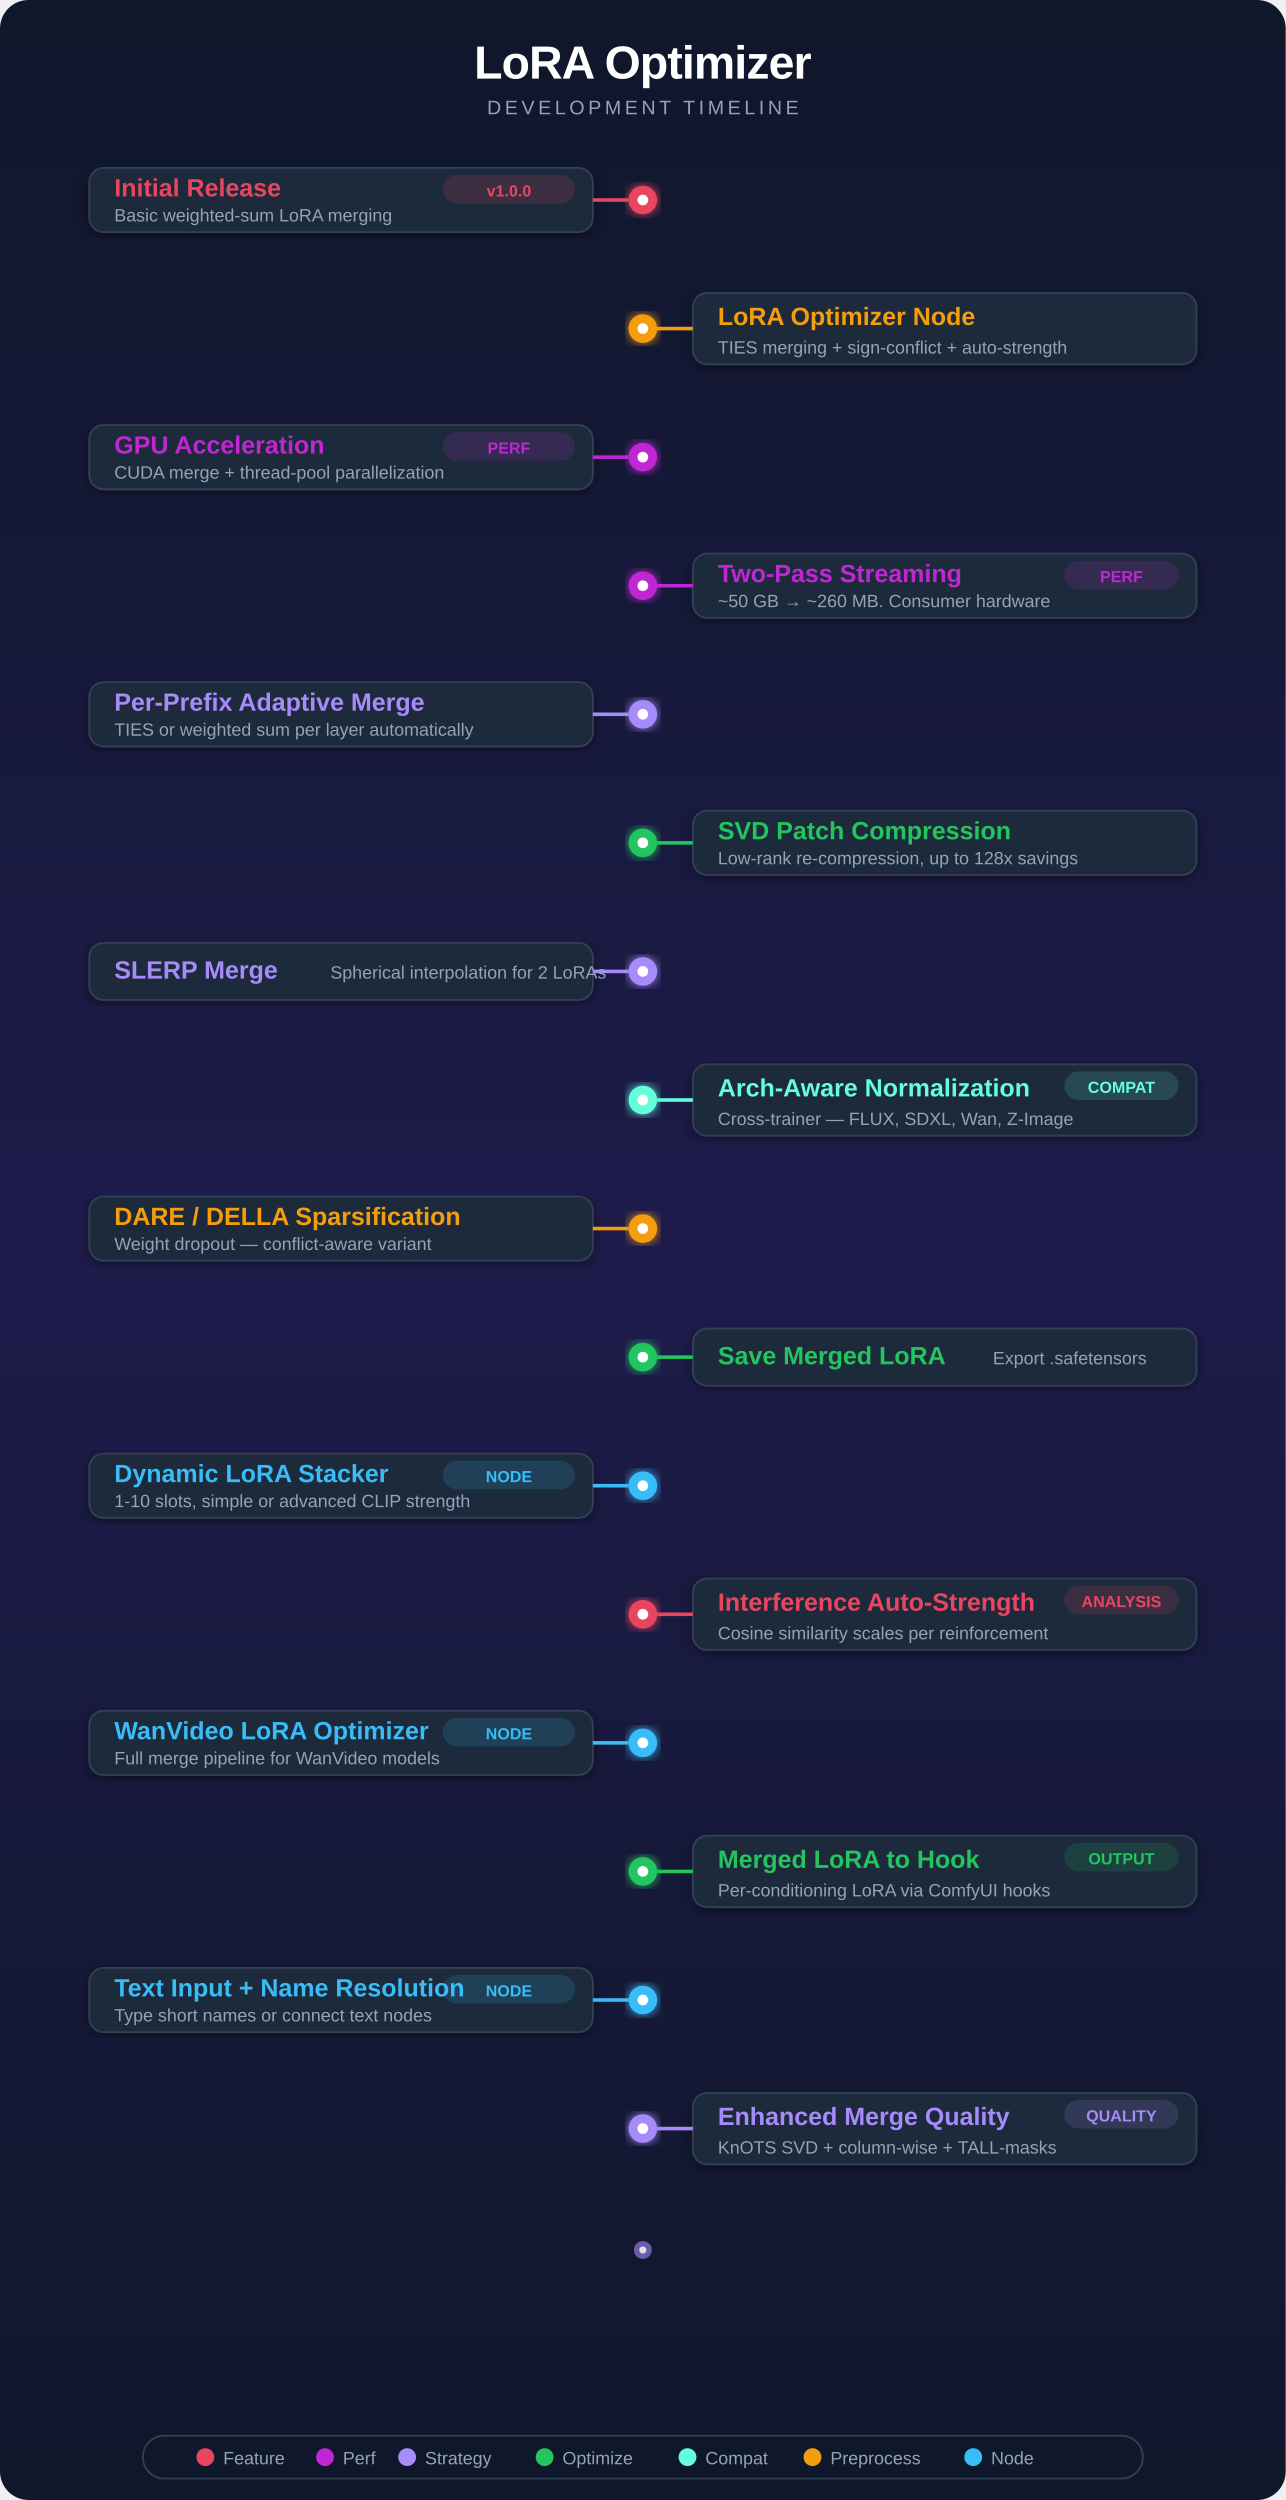
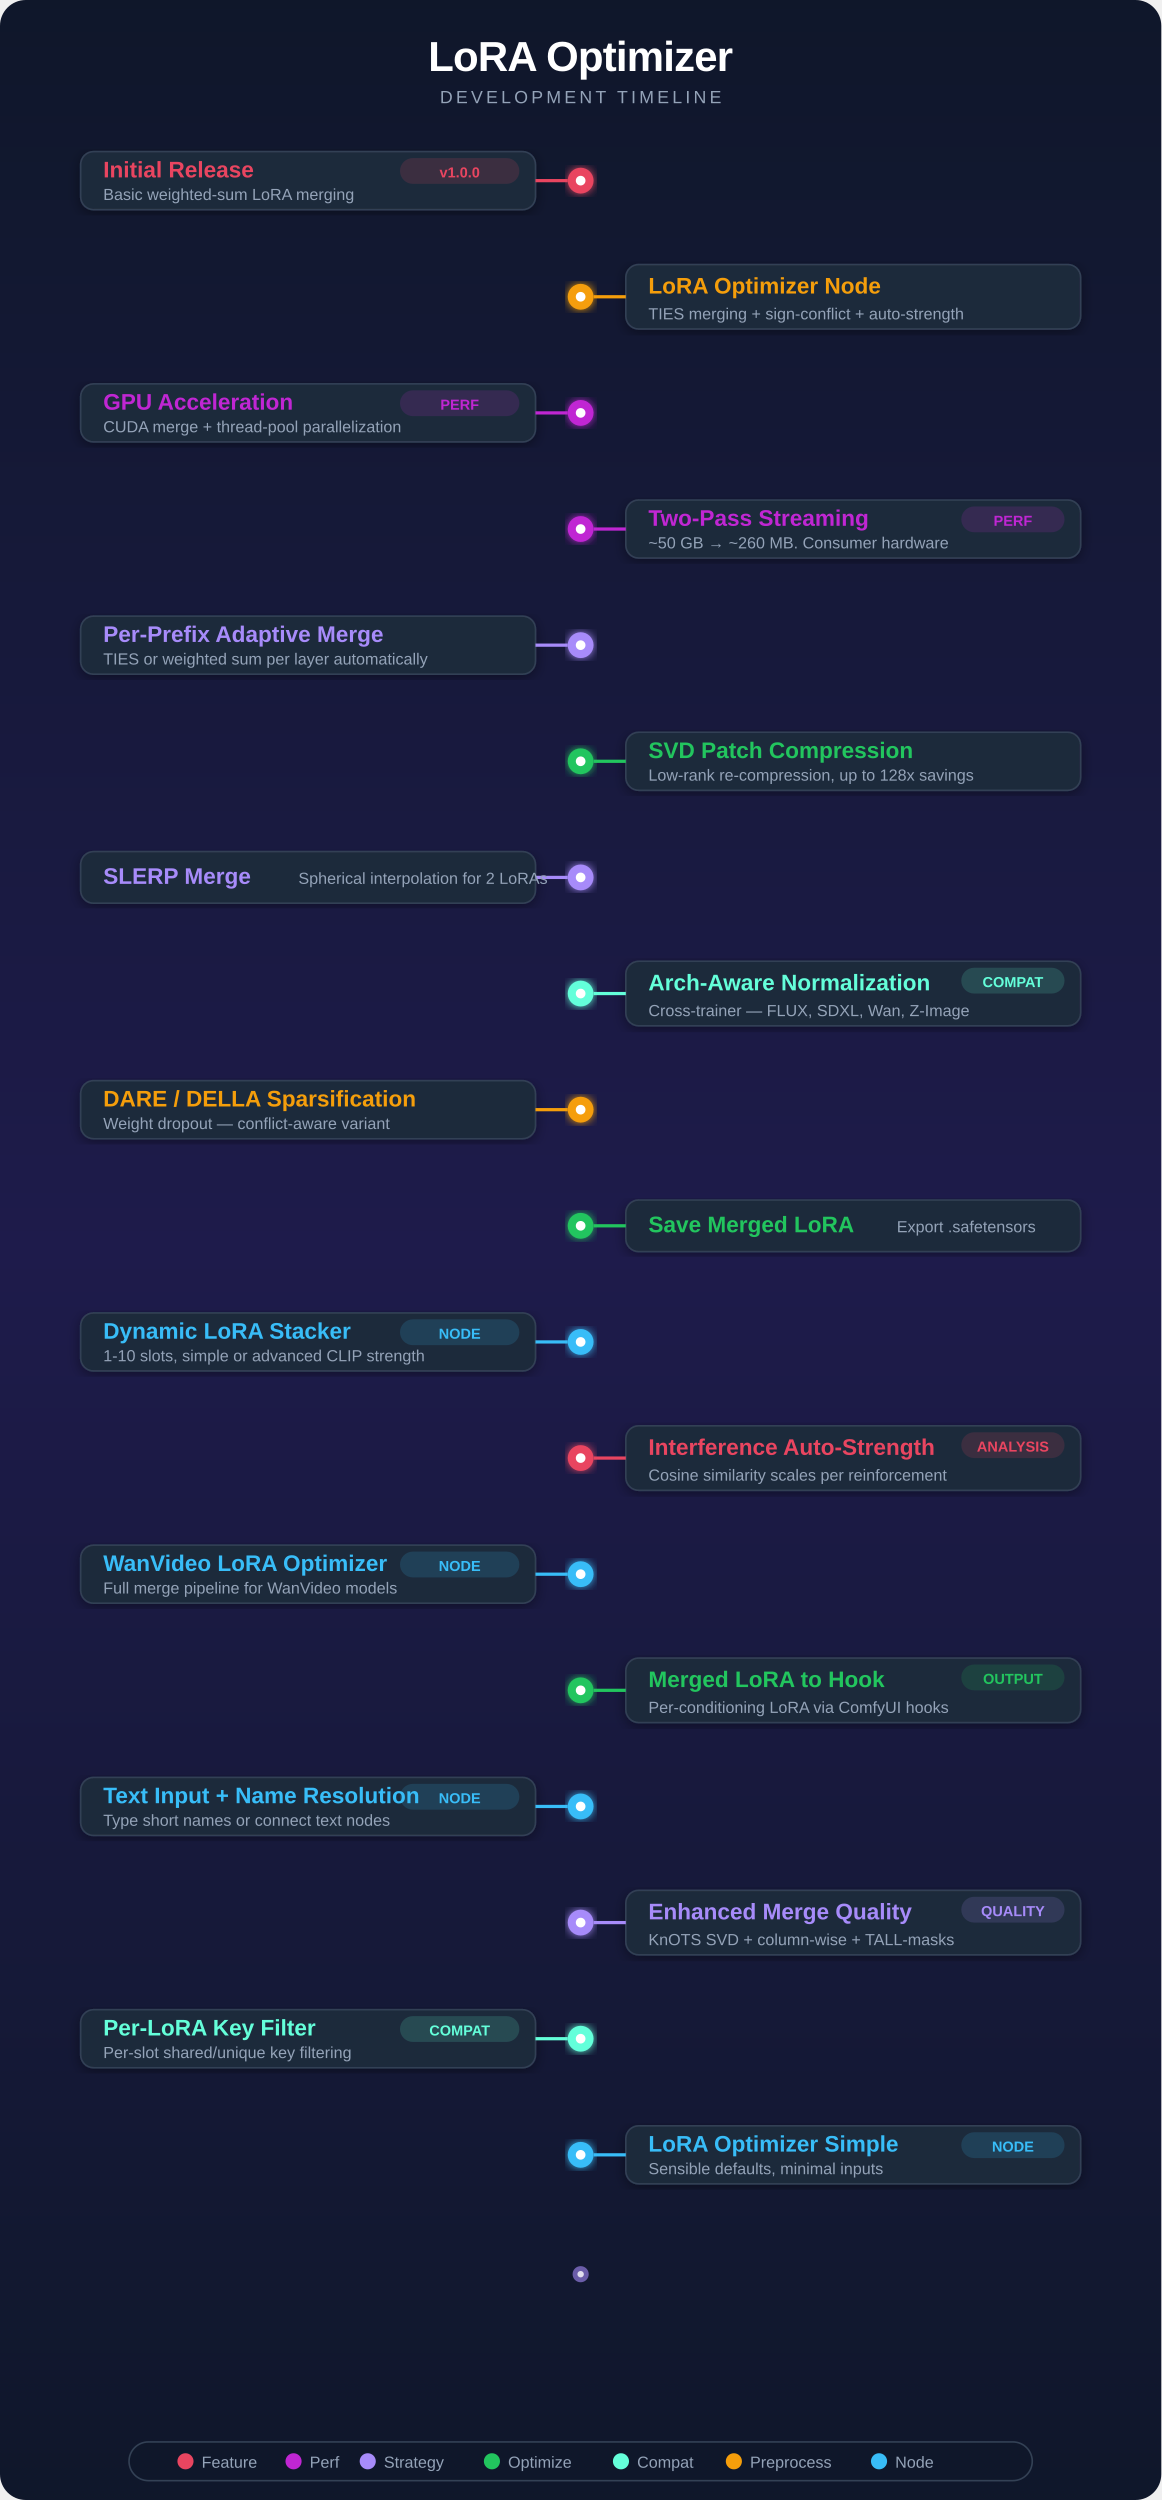
- <svg xmlns="http://www.w3.org/2000/svg" viewBox="0 0 720 1400" width="720" height="1400">
+ <svg xmlns="http://www.w3.org/2000/svg" viewBox="0 0 720 1550" width="720" height="1550">
  <defs>
    <linearGradient id="bg" x1="0%" y1="0%" x2="0%" y2="100%">
      <stop offset="0%" style="stop-color:#0f172a" />
      <stop offset="50%" style="stop-color:#1e1b4b" />
      <stop offset="100%" style="stop-color:#0f172a" />
    </linearGradient>
    <linearGradient id="line-grad" x1="0%" y1="0%" x2="0%" y2="100%">
      <stop offset="0%" style="stop-color:#e94560" />
      <stop offset="50%" style="stop-color:#a78bfa" />
      <stop offset="100%" style="stop-color:#22c55e" />
    </linearGradient>
    <filter id="glow">
      <feGaussianBlur stdDeviation="3" result="blur" />
      <feMerge>
        <feMergeNode in="blur" />
        <feMergeNode in="SourceGraphic" />
      </feMerge>
    </filter>
    <filter id="shadow">
      <feDropShadow dx="0" dy="2" stdDeviation="4" flood-color="#000" flood-opacity="0.4" />
    </filter>
  </defs>
-   <rect width="720" height="1400" fill="url(#bg)" rx="16" />
+   <rect width="720" height="1550" fill="url(#bg)" rx="16" />
  <text x="360" y="44" font-family="Segoe UI, Arial, sans-serif" font-size="26" font-weight="700" fill="#ffffff" text-anchor="middle" letter-spacing="-0.5">LoRA Optimizer</text>
  <text x="360" y="64" font-family="Segoe UI, Arial, sans-serif" font-size="11" fill="#94a3b8" text-anchor="middle" letter-spacing="2">DEVELOPMENT TIMELINE</text>
-   <line x1="360" y1="84" x2="360" y2="1340" stroke="url(#line-grad)" stroke-width="3" opacity="0.5" />
+   <line x1="360" y1="84" x2="360" y2="1490" stroke="url(#line-grad)" stroke-width="3" opacity="0.5" />
  <circle cx="360" cy="112" r="8" fill="#e94560" filter="url(#glow)" />
  <circle cx="360" cy="112" r="3" fill="#fff" />
  <rect x="50" y="94" width="282" height="36" rx="8" fill="#1e293b" stroke="#334155" stroke-width="1" filter="url(#shadow)" />
  <line x1="332" y1="112" x2="352" y2="112" stroke="#e94560" stroke-width="2" />
  <text x="64" y="110" font-family="Segoe UI, Arial, sans-serif" font-size="14" font-weight="700" fill="#e94560">Initial Release</text>
  <text x="64" y="124" font-family="Segoe UI, Arial, sans-serif" font-size="10" fill="#94a3b8">Basic weighted-sum LoRA merging</text>
  <rect x="248" y="98" width="74" height="16" rx="8" fill="#e94560" opacity="0.15" />
  <text x="285" y="110" font-family="Segoe UI, Arial, sans-serif" font-size="9" fill="#e94560" text-anchor="middle" font-weight="600">v1.0.0</text>
  <circle cx="360" cy="184" r="8" fill="#f59e0b" filter="url(#glow)" />
  <circle cx="360" cy="184" r="3" fill="#fff" />
  <rect x="388" y="164" width="282" height="40" rx="8" fill="#1e293b" stroke="#334155" stroke-width="1" filter="url(#shadow)" />
  <line x1="368" y1="184" x2="388" y2="184" stroke="#f59e0b" stroke-width="2" />
  <text x="402" y="182" font-family="Segoe UI, Arial, sans-serif" font-size="14" font-weight="700" fill="#f59e0b">LoRA Optimizer Node</text>
  <text x="402" y="198" font-family="Segoe UI, Arial, sans-serif" font-size="10" fill="#94a3b8">TIES merging + sign-conflict + auto-strength</text>
  <circle cx="360" cy="256" r="8" fill="#c026d3" filter="url(#glow)" />
  <circle cx="360" cy="256" r="3" fill="#fff" />
  <rect x="50" y="238" width="282" height="36" rx="8" fill="#1e293b" stroke="#334155" stroke-width="1" filter="url(#shadow)" />
  <line x1="332" y1="256" x2="352" y2="256" stroke="#c026d3" stroke-width="2" />
  <text x="64" y="254" font-family="Segoe UI, Arial, sans-serif" font-size="14" font-weight="700" fill="#c026d3">GPU Acceleration</text>
  <text x="64" y="268" font-family="Segoe UI, Arial, sans-serif" font-size="10" fill="#94a3b8">CUDA merge + thread-pool parallelization</text>
  <rect x="248" y="242" width="74" height="16" rx="8" fill="#c026d3" opacity="0.15" />
  <text x="285" y="254" font-family="Segoe UI, Arial, sans-serif" font-size="9" fill="#c026d3" text-anchor="middle" font-weight="600">PERF</text>
  <circle cx="360" cy="328" r="8" fill="#c026d3" filter="url(#glow)" />
  <circle cx="360" cy="328" r="3" fill="#fff" />
  <rect x="388" y="310" width="282" height="36" rx="8" fill="#1e293b" stroke="#334155" stroke-width="1" filter="url(#shadow)" />
  <line x1="368" y1="328" x2="388" y2="328" stroke="#c026d3" stroke-width="2" />
  <text x="402" y="326" font-family="Segoe UI, Arial, sans-serif" font-size="14" font-weight="700" fill="#c026d3">Two-Pass Streaming</text>
  <text x="402" y="340" font-family="Segoe UI, Arial, sans-serif" font-size="10" fill="#94a3b8">~50 GB → ~260 MB. Consumer hardware</text>
  <rect x="596" y="314" width="64" height="16" rx="8" fill="#c026d3" opacity="0.15" />
  <text x="628" y="326" font-family="Segoe UI, Arial, sans-serif" font-size="9" fill="#c026d3" text-anchor="middle" font-weight="600">PERF</text>
  <circle cx="360" cy="400" r="8" fill="#a78bfa" filter="url(#glow)" />
  <circle cx="360" cy="400" r="3" fill="#fff" />
  <rect x="50" y="382" width="282" height="36" rx="8" fill="#1e293b" stroke="#334155" stroke-width="1" filter="url(#shadow)" />
  <line x1="332" y1="400" x2="352" y2="400" stroke="#a78bfa" stroke-width="2" />
  <text x="64" y="398" font-family="Segoe UI, Arial, sans-serif" font-size="14" font-weight="700" fill="#a78bfa">Per-Prefix Adaptive Merge</text>
  <text x="64" y="412" font-family="Segoe UI, Arial, sans-serif" font-size="10" fill="#94a3b8">TIES or weighted sum per layer automatically</text>
  <circle cx="360" cy="472" r="8" fill="#22c55e" filter="url(#glow)" />
  <circle cx="360" cy="472" r="3" fill="#fff" />
  <rect x="388" y="454" width="282" height="36" rx="8" fill="#1e293b" stroke="#334155" stroke-width="1" filter="url(#shadow)" />
  <line x1="368" y1="472" x2="388" y2="472" stroke="#22c55e" stroke-width="2" />
  <text x="402" y="470" font-family="Segoe UI, Arial, sans-serif" font-size="14" font-weight="700" fill="#22c55e">SVD Patch Compression</text>
  <text x="402" y="484" font-family="Segoe UI, Arial, sans-serif" font-size="10" fill="#94a3b8">Low-rank re-compression, up to 128x savings</text>
  <circle cx="360" cy="544" r="8" fill="#a78bfa" filter="url(#glow)" />
  <circle cx="360" cy="544" r="3" fill="#fff" />
  <rect x="50" y="528" width="282" height="32" rx="8" fill="#1e293b" stroke="#334155" stroke-width="1" filter="url(#shadow)" />
  <line x1="332" y1="544" x2="352" y2="544" stroke="#a78bfa" stroke-width="2" />
  <text x="64" y="548" font-family="Segoe UI, Arial, sans-serif" font-size="14" font-weight="700" fill="#a78bfa">SLERP Merge</text>
  <text x="185" y="548" font-family="Segoe UI, Arial, sans-serif" font-size="10" fill="#94a3b8">Spherical interpolation for 2 LoRAs</text>
  <circle cx="360" cy="616" r="8" fill="#64ffda" filter="url(#glow)" />
  <circle cx="360" cy="616" r="3" fill="#fff" />
  <rect x="388" y="596" width="282" height="40" rx="8" fill="#1e293b" stroke="#334155" stroke-width="1" filter="url(#shadow)" />
  <line x1="368" y1="616" x2="388" y2="616" stroke="#64ffda" stroke-width="2" />
  <text x="402" y="614" font-family="Segoe UI, Arial, sans-serif" font-size="14" font-weight="700" fill="#64ffda">Arch-Aware Normalization</text>
  <text x="402" y="630" font-family="Segoe UI, Arial, sans-serif" font-size="10" fill="#94a3b8">Cross-trainer — FLUX, SDXL, Wan, Z-Image</text>
  <rect x="596" y="600" width="64" height="16" rx="8" fill="#64ffda" opacity="0.15" />
  <text x="628" y="612" font-family="Segoe UI, Arial, sans-serif" font-size="9" fill="#64ffda" text-anchor="middle" font-weight="600">COMPAT</text>
  <circle cx="360" cy="688" r="8" fill="#f59e0b" filter="url(#glow)" />
  <circle cx="360" cy="688" r="3" fill="#fff" />
  <rect x="50" y="670" width="282" height="36" rx="8" fill="#1e293b" stroke="#334155" stroke-width="1" filter="url(#shadow)" />
  <line x1="332" y1="688" x2="352" y2="688" stroke="#f59e0b" stroke-width="2" />
  <text x="64" y="686" font-family="Segoe UI, Arial, sans-serif" font-size="14" font-weight="700" fill="#f59e0b">DARE / DELLA Sparsification</text>
  <text x="64" y="700" font-family="Segoe UI, Arial, sans-serif" font-size="10" fill="#94a3b8">Weight dropout — conflict-aware variant</text>
  <circle cx="360" cy="760" r="8" fill="#22c55e" filter="url(#glow)" />
  <circle cx="360" cy="760" r="3" fill="#fff" />
  <rect x="388" y="744" width="282" height="32" rx="8" fill="#1e293b" stroke="#334155" stroke-width="1" filter="url(#shadow)" />
  <line x1="368" y1="760" x2="388" y2="760" stroke="#22c55e" stroke-width="2" />
  <text x="402" y="764" font-family="Segoe UI, Arial, sans-serif" font-size="14" font-weight="700" fill="#22c55e">Save Merged LoRA</text>
  <text x="556" y="764" font-family="Segoe UI, Arial, sans-serif" font-size="10" fill="#94a3b8">Export .safetensors</text>
  <circle cx="360" cy="832" r="8" fill="#38bdf8" filter="url(#glow)" />
  <circle cx="360" cy="832" r="3" fill="#fff" />
  <rect x="50" y="814" width="282" height="36" rx="8" fill="#1e293b" stroke="#334155" stroke-width="1" filter="url(#shadow)" />
  <line x1="332" y1="832" x2="352" y2="832" stroke="#38bdf8" stroke-width="2" />
  <text x="64" y="830" font-family="Segoe UI, Arial, sans-serif" font-size="14" font-weight="700" fill="#38bdf8">Dynamic LoRA Stacker</text>
  <text x="64" y="844" font-family="Segoe UI, Arial, sans-serif" font-size="10" fill="#94a3b8">1-10 slots, simple or advanced CLIP strength</text>
  <rect x="248" y="818" width="74" height="16" rx="8" fill="#38bdf8" opacity="0.15" />
  <text x="285" y="830" font-family="Segoe UI, Arial, sans-serif" font-size="9" fill="#38bdf8" text-anchor="middle" font-weight="600">NODE</text>
  <circle cx="360" cy="904" r="8" fill="#e94560" filter="url(#glow)" />
  <circle cx="360" cy="904" r="3" fill="#fff" />
  <rect x="388" y="884" width="282" height="40" rx="8" fill="#1e293b" stroke="#334155" stroke-width="1" filter="url(#shadow)" />
  <line x1="368" y1="904" x2="388" y2="904" stroke="#e94560" stroke-width="2" />
  <text x="402" y="902" font-family="Segoe UI, Arial, sans-serif" font-size="14" font-weight="700" fill="#e94560">Interference Auto-Strength</text>
  <text x="402" y="918" font-family="Segoe UI, Arial, sans-serif" font-size="10" fill="#94a3b8">Cosine similarity scales per reinforcement</text>
  <rect x="596" y="888" width="64" height="16" rx="8" fill="#e94560" opacity="0.15" />
  <text x="628" y="900" font-family="Segoe UI, Arial, sans-serif" font-size="9" fill="#e94560" text-anchor="middle" font-weight="600">ANALYSIS</text>
  <circle cx="360" cy="976" r="8" fill="#38bdf8" filter="url(#glow)" />
  <circle cx="360" cy="976" r="3" fill="#fff" />
  <rect x="50" y="958" width="282" height="36" rx="8" fill="#1e293b" stroke="#334155" stroke-width="1" filter="url(#shadow)" />
  <line x1="332" y1="976" x2="352" y2="976" stroke="#38bdf8" stroke-width="2" />
  <text x="64" y="974" font-family="Segoe UI, Arial, sans-serif" font-size="14" font-weight="700" fill="#38bdf8">WanVideo LoRA Optimizer</text>
  <text x="64" y="988" font-family="Segoe UI, Arial, sans-serif" font-size="10" fill="#94a3b8">Full merge pipeline for WanVideo models</text>
  <rect x="248" y="962" width="74" height="16" rx="8" fill="#38bdf8" opacity="0.15" />
  <text x="285" y="974" font-family="Segoe UI, Arial, sans-serif" font-size="9" fill="#38bdf8" text-anchor="middle" font-weight="600">NODE</text>
  <circle cx="360" cy="1048" r="8" fill="#22c55e" filter="url(#glow)" />
  <circle cx="360" cy="1048" r="3" fill="#fff" />
  <rect x="388" y="1028" width="282" height="40" rx="8" fill="#1e293b" stroke="#334155" stroke-width="1" filter="url(#shadow)" />
  <line x1="368" y1="1048" x2="388" y2="1048" stroke="#22c55e" stroke-width="2" />
  <text x="402" y="1046" font-family="Segoe UI, Arial, sans-serif" font-size="14" font-weight="700" fill="#22c55e">Merged LoRA to Hook</text>
  <text x="402" y="1062" font-family="Segoe UI, Arial, sans-serif" font-size="10" fill="#94a3b8">Per-conditioning LoRA via ComfyUI hooks</text>
  <rect x="596" y="1032" width="64" height="16" rx="8" fill="#22c55e" opacity="0.15" />
  <text x="628" y="1044" font-family="Segoe UI, Arial, sans-serif" font-size="9" fill="#22c55e" text-anchor="middle" font-weight="600">OUTPUT</text>
  <circle cx="360" cy="1120" r="8" fill="#38bdf8" filter="url(#glow)" />
  <circle cx="360" cy="1120" r="3" fill="#fff" />
  <rect x="50" y="1102" width="282" height="36" rx="8" fill="#1e293b" stroke="#334155" stroke-width="1" filter="url(#shadow)" />
  <line x1="332" y1="1120" x2="352" y2="1120" stroke="#38bdf8" stroke-width="2" />
  <text x="64" y="1118" font-family="Segoe UI, Arial, sans-serif" font-size="14" font-weight="700" fill="#38bdf8">Text Input + Name Resolution</text>
  <text x="64" y="1132" font-family="Segoe UI, Arial, sans-serif" font-size="10" fill="#94a3b8">Type short names or connect text nodes</text>
  <rect x="248" y="1106" width="74" height="16" rx="8" fill="#38bdf8" opacity="0.15" />
  <text x="285" y="1118" font-family="Segoe UI, Arial, sans-serif" font-size="9" fill="#38bdf8" text-anchor="middle" font-weight="600">NODE</text>
  <circle cx="360" cy="1192" r="8" fill="#a78bfa" filter="url(#glow)" />
  <circle cx="360" cy="1192" r="3" fill="#fff" />
  <rect x="388" y="1172" width="282" height="40" rx="8" fill="#1e293b" stroke="#334155" stroke-width="1" filter="url(#shadow)" />
  <line x1="368" y1="1192" x2="388" y2="1192" stroke="#a78bfa" stroke-width="2" />
  <text x="402" y="1190" font-family="Segoe UI, Arial, sans-serif" font-size="14" font-weight="700" fill="#a78bfa">Enhanced Merge Quality</text>
  <text x="402" y="1206" font-family="Segoe UI, Arial, sans-serif" font-size="10" fill="#94a3b8">KnOTS SVD + column-wise + TALL-masks</text>
  <rect x="596" y="1176" width="64" height="16" rx="8" fill="#a78bfa" opacity="0.15" />
  <text x="628" y="1188" font-family="Segoe UI, Arial, sans-serif" font-size="9" fill="#a78bfa" text-anchor="middle" font-weight="600">QUALITY</text>
-   <circle cx="360" cy="1260" r="5" fill="#a78bfa" opacity="0.6" />
-   <circle cx="360" cy="1260" r="2" fill="#fff" opacity="0.8" />
-   <rect x="80" y="1364" width="560" height="24" rx="12" fill="#0f172a" stroke="#334155" stroke-width="1" />
-   <circle cx="115" cy="1376" r="5" fill="#e94560" />
-   <text x="125" y="1380" font-family="Segoe UI, Arial, sans-serif" font-size="10" fill="#94a3b8">Feature</text>
-   <circle cx="182" cy="1376" r="5" fill="#c026d3" />
-   <text x="192" y="1380" font-family="Segoe UI, Arial, sans-serif" font-size="10" fill="#94a3b8">Perf</text>
-   <circle cx="228" cy="1376" r="5" fill="#a78bfa" />
-   <text x="238" y="1380" font-family="Segoe UI, Arial, sans-serif" font-size="10" fill="#94a3b8">Strategy</text>
-   <circle cx="305" cy="1376" r="5" fill="#22c55e" />
-   <text x="315" y="1380" font-family="Segoe UI, Arial, sans-serif" font-size="10" fill="#94a3b8">Optimize</text>
-   <circle cx="385" cy="1376" r="5" fill="#64ffda" />
-   <text x="395" y="1380" font-family="Segoe UI, Arial, sans-serif" font-size="10" fill="#94a3b8">Compat</text>
-   <circle cx="455" cy="1376" r="5" fill="#f59e0b" />
-   <text x="465" y="1380" font-family="Segoe UI, Arial, sans-serif" font-size="10" fill="#94a3b8">Preprocess</text>
-   <circle cx="545" cy="1376" r="5" fill="#38bdf8" />
-   <text x="555" y="1380" font-family="Segoe UI, Arial, sans-serif" font-size="10" fill="#94a3b8">Node</text>
+   <circle cx="360" cy="1264" r="8" fill="#64ffda" filter="url(#glow)" />
+   <circle cx="360" cy="1264" r="3" fill="#fff" />
+   <rect x="50" y="1246" width="282" height="36" rx="8" fill="#1e293b" stroke="#334155" stroke-width="1" filter="url(#shadow)" />
+   <line x1="332" y1="1264" x2="352" y2="1264" stroke="#64ffda" stroke-width="2" />
+   <text x="64" y="1262" font-family="Segoe UI, Arial, sans-serif" font-size="14" font-weight="700" fill="#64ffda">Per-LoRA Key Filter</text>
+   <text x="64" y="1276" font-family="Segoe UI, Arial, sans-serif" font-size="10" fill="#94a3b8">Per-slot shared/unique key filtering</text>
+   <rect x="248" y="1250" width="74" height="16" rx="8" fill="#64ffda" opacity="0.15" />
+   <text x="285" y="1262" font-family="Segoe UI, Arial, sans-serif" font-size="9" fill="#64ffda" text-anchor="middle" font-weight="600">COMPAT</text>
+   <circle cx="360" cy="1336" r="8" fill="#38bdf8" filter="url(#glow)" />
+   <circle cx="360" cy="1336" r="3" fill="#fff" />
+   <rect x="388" y="1318" width="282" height="36" rx="8" fill="#1e293b" stroke="#334155" stroke-width="1" filter="url(#shadow)" />
+   <line x1="368" y1="1336" x2="388" y2="1336" stroke="#38bdf8" stroke-width="2" />
+   <text x="402" y="1334" font-family="Segoe UI, Arial, sans-serif" font-size="14" font-weight="700" fill="#38bdf8">LoRA Optimizer Simple</text>
+   <text x="402" y="1348" font-family="Segoe UI, Arial, sans-serif" font-size="10" fill="#94a3b8">Sensible defaults, minimal inputs</text>
+   <rect x="596" y="1322" width="64" height="16" rx="8" fill="#38bdf8" opacity="0.15" />
+   <text x="628" y="1334" font-family="Segoe UI, Arial, sans-serif" font-size="9" fill="#38bdf8" text-anchor="middle" font-weight="600">NODE</text>
+   <circle cx="360" cy="1410" r="5" fill="#a78bfa" opacity="0.6" />
+   <circle cx="360" cy="1410" r="2" fill="#fff" opacity="0.8" />
+   <rect x="80" y="1514" width="560" height="24" rx="12" fill="#0f172a" stroke="#334155" stroke-width="1" />
+   <circle cx="115" cy="1526" r="5" fill="#e94560" />
+   <text x="125" y="1530" font-family="Segoe UI, Arial, sans-serif" font-size="10" fill="#94a3b8">Feature</text>
+   <circle cx="182" cy="1526" r="5" fill="#c026d3" />
+   <text x="192" y="1530" font-family="Segoe UI, Arial, sans-serif" font-size="10" fill="#94a3b8">Perf</text>
+   <circle cx="228" cy="1526" r="5" fill="#a78bfa" />
+   <text x="238" y="1530" font-family="Segoe UI, Arial, sans-serif" font-size="10" fill="#94a3b8">Strategy</text>
+   <circle cx="305" cy="1526" r="5" fill="#22c55e" />
+   <text x="315" y="1530" font-family="Segoe UI, Arial, sans-serif" font-size="10" fill="#94a3b8">Optimize</text>
+   <circle cx="385" cy="1526" r="5" fill="#64ffda" />
+   <text x="395" y="1530" font-family="Segoe UI, Arial, sans-serif" font-size="10" fill="#94a3b8">Compat</text>
+   <circle cx="455" cy="1526" r="5" fill="#f59e0b" />
+   <text x="465" y="1530" font-family="Segoe UI, Arial, sans-serif" font-size="10" fill="#94a3b8">Preprocess</text>
+   <circle cx="545" cy="1526" r="5" fill="#38bdf8" />
+   <text x="555" y="1530" font-family="Segoe UI, Arial, sans-serif" font-size="10" fill="#94a3b8">Node</text>
</svg>
